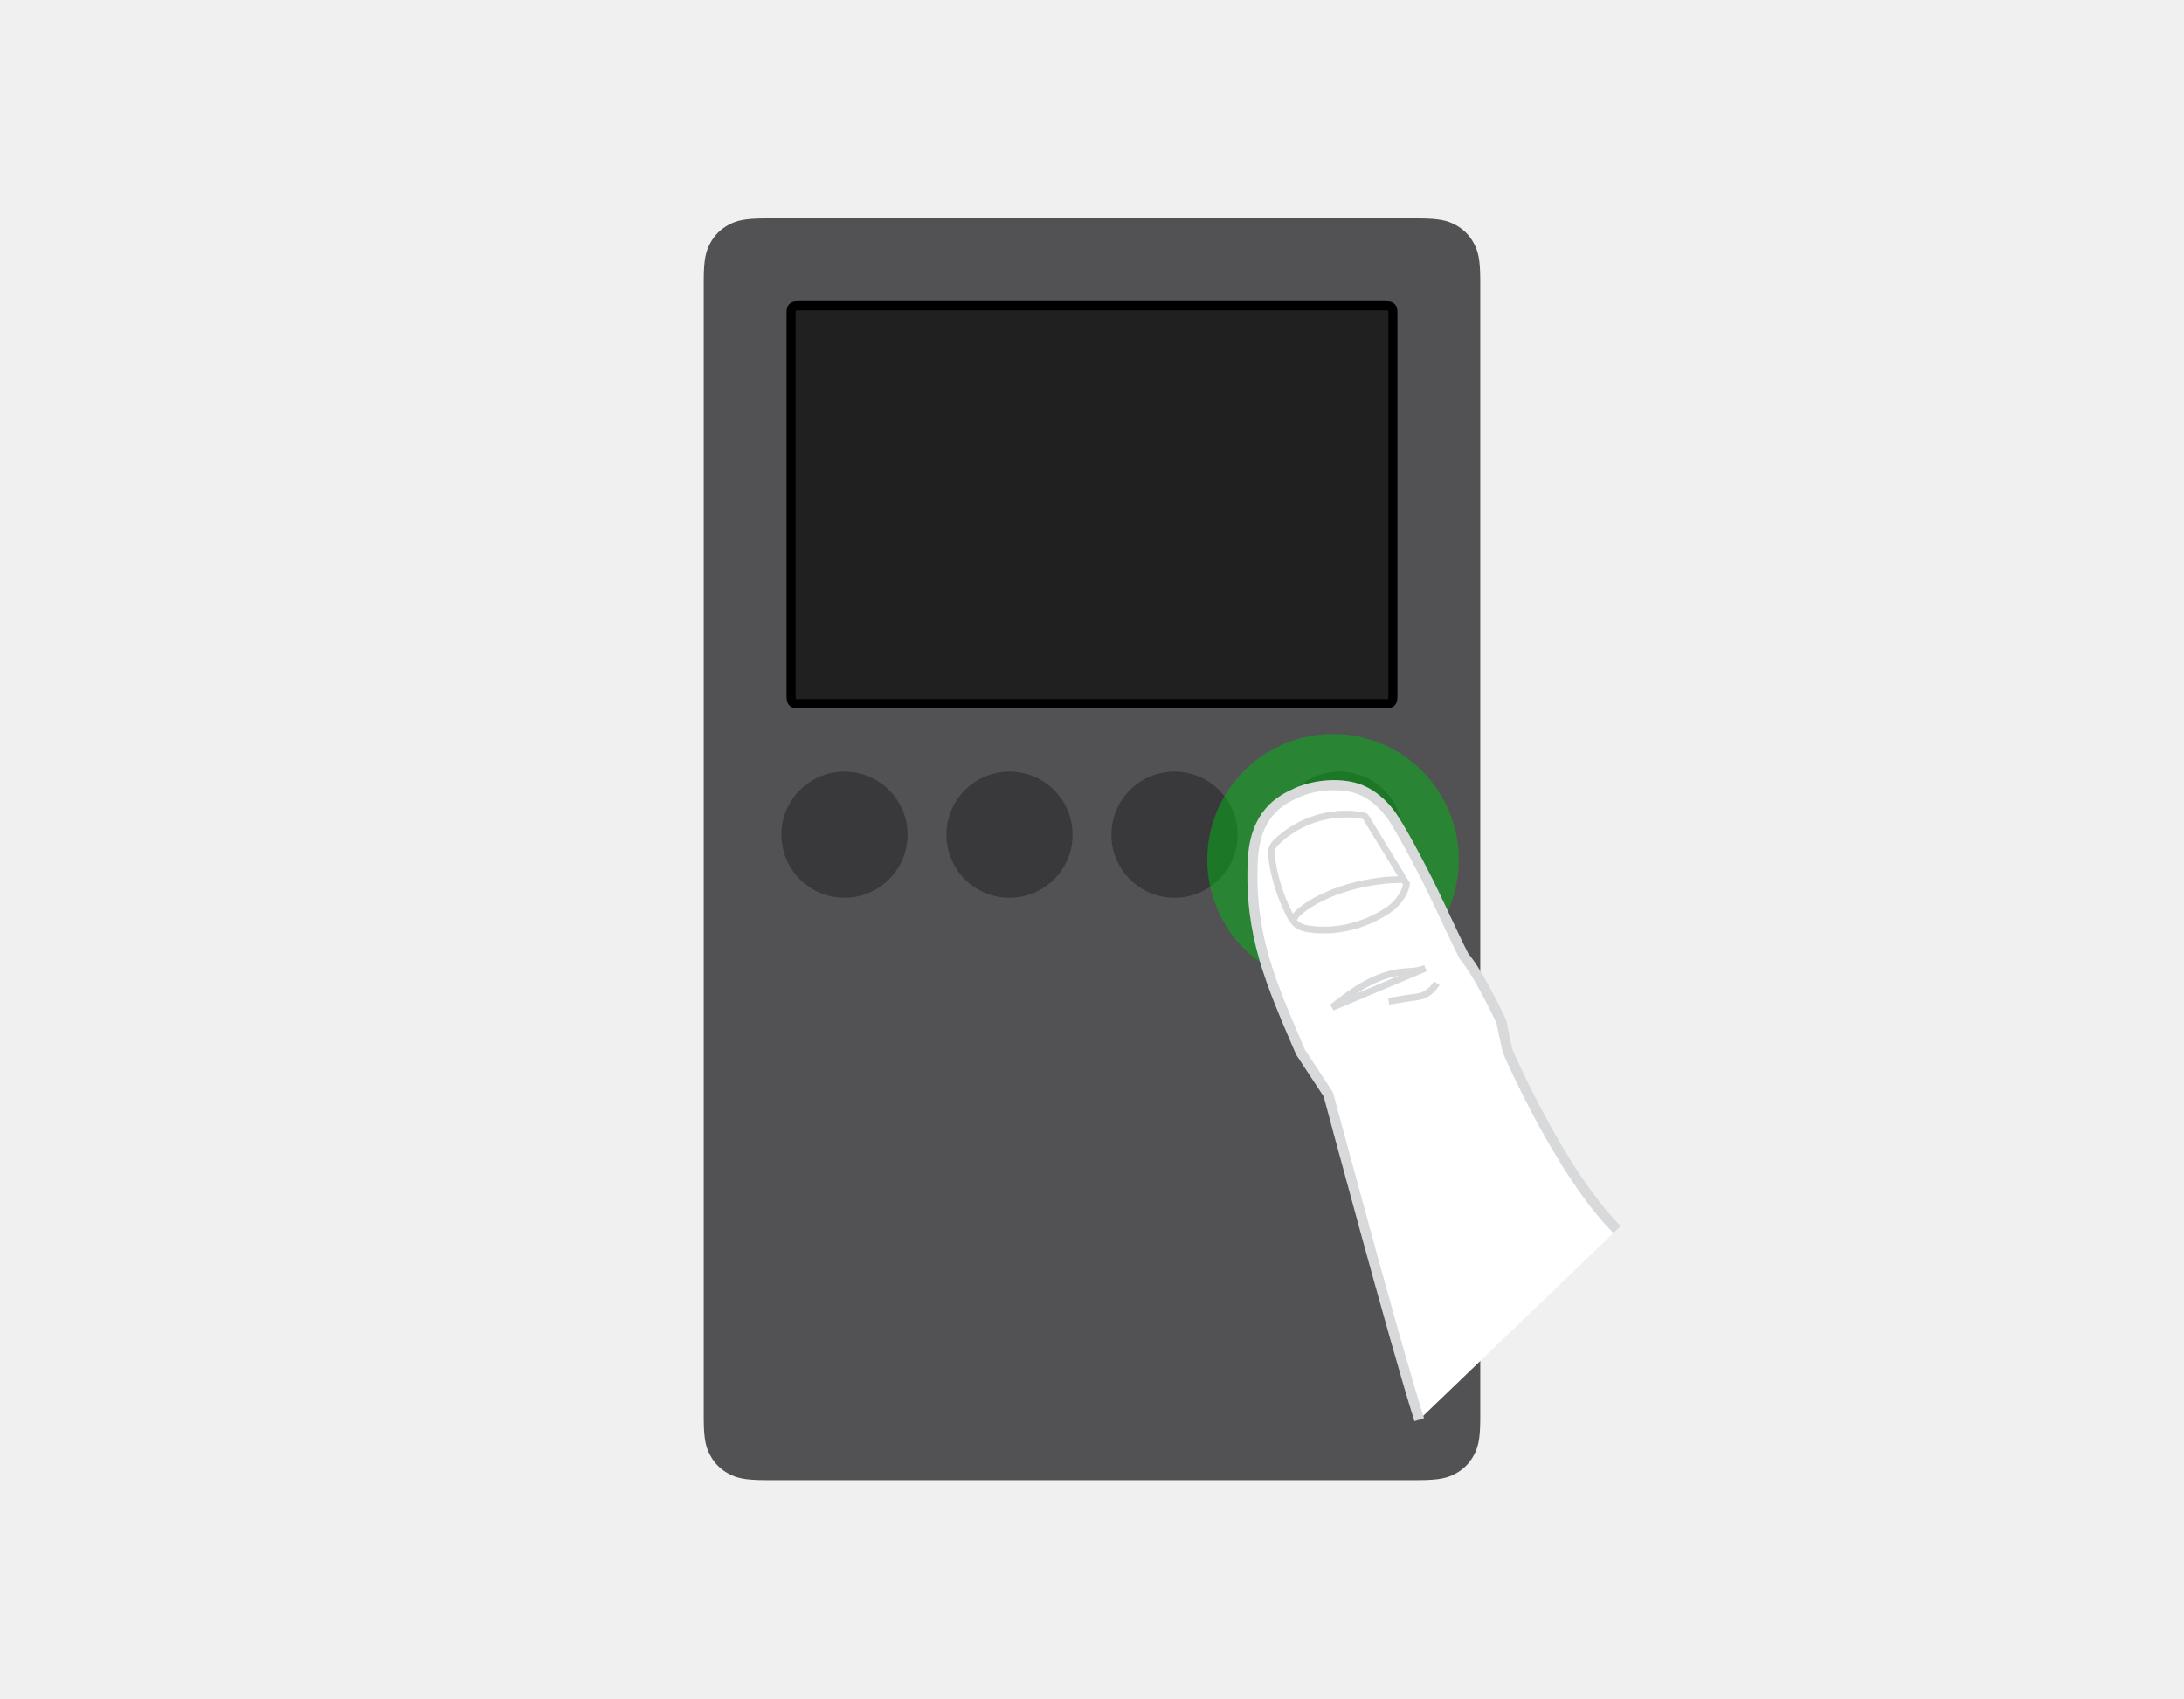
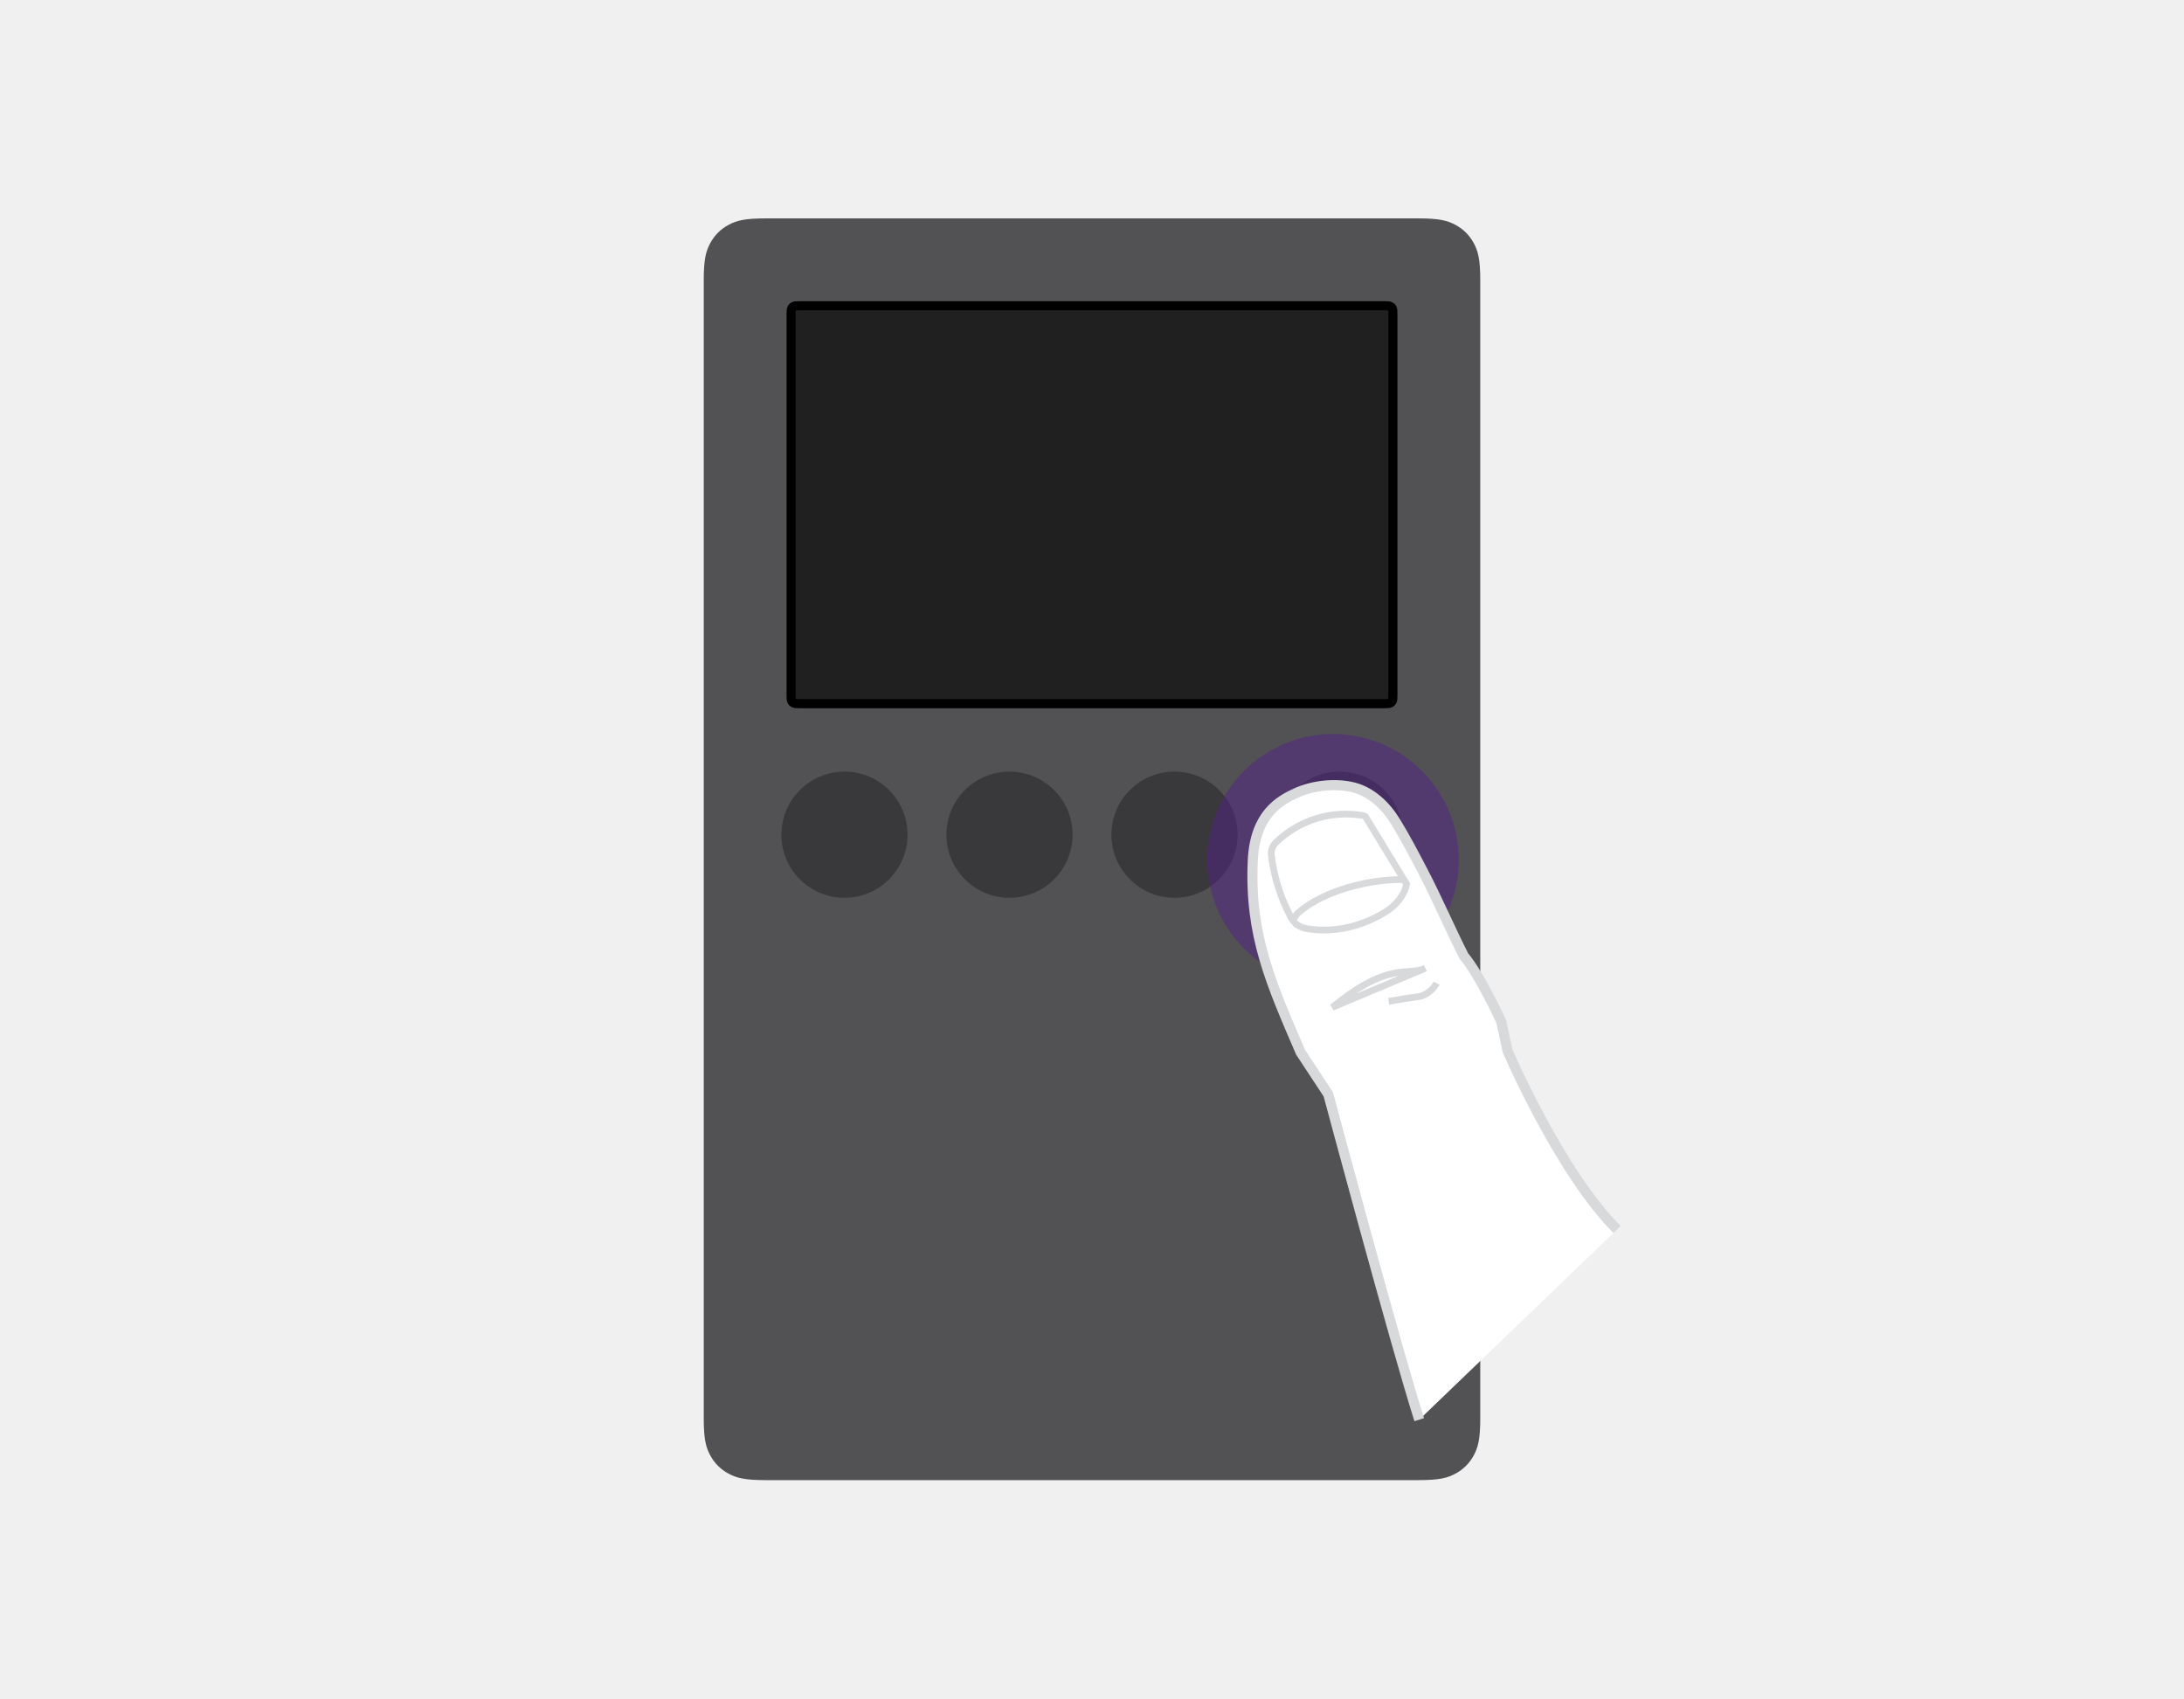
<svg xmlns="http://www.w3.org/2000/svg" width="360" height="280" viewBox="0 0 360 280" fill="none">
  <path fill-rule="evenodd" clip-rule="evenodd" d="M126.256 36H233.744C237.311 36 238.604 36.371 239.907 37.069C241.211 37.766 242.234 38.789 242.931 40.093C243.629 41.396 244 42.69 244 46.255V233.744C244 237.311 243.629 238.604 242.931 239.907C242.234 241.211 241.211 242.234 239.907 242.931C238.604 243.629 237.311 244 233.744 244H126.256C122.689 244 121.396 243.629 120.093 242.931C118.789 242.234 117.766 241.211 117.069 239.907C116.371 238.604 116 237.311 116 233.744V46.255C116 42.69 116.371 41.396 117.069 40.093C117.766 38.789 118.789 37.766 120.093 37.069C121.396 36.371 122.689 36 126.256 36Z" fill="#525254" />
  <path d="M139.2 147.999C144.943 147.999 149.6 143.343 149.6 137.599C149.6 131.855 144.943 127.199 139.2 127.199C133.456 127.199 128.8 131.855 128.8 137.599C128.8 143.343 133.456 147.999 139.2 147.999Z" fill="#39393B" />
  <path d="M166.4 147.999C172.144 147.999 176.8 143.343 176.8 137.599C176.8 131.855 172.144 127.199 166.4 127.199C160.656 127.199 156 131.855 156 137.599C156 143.343 160.656 147.999 166.4 147.999Z" fill="#39393B" />
  <path d="M193.6 147.999C199.344 147.999 204 143.343 204 137.599C204 131.855 199.344 127.199 193.6 127.199C187.856 127.199 183.2 131.855 183.2 137.599C183.2 143.343 187.856 147.999 193.6 147.999Z" fill="#39393B" />
  <path d="M220.8 147.999C226.544 147.999 231.2 143.343 231.2 137.599C231.2 131.855 226.544 127.199 220.8 127.199C215.056 127.199 210.4 131.855 210.4 137.599C210.4 143.343 215.056 147.999 220.8 147.999Z" fill="#39393B" />
  <path fill-rule="evenodd" clip-rule="evenodd" d="M228.242 50.401C228.772 50.402 229.001 50.416 229.217 50.532C229.325 50.59 229.41 50.675 229.468 50.783C229.592 51.014 229.6 51.261 229.6 51.877V114.524C229.6 115.141 229.592 115.387 229.468 115.618C229.41 115.726 229.325 115.811 229.217 115.869C228.986 115.993 228.74 116.001 228.123 116.001H131.876C131.26 116.001 131.013 115.993 130.782 115.869C130.674 115.811 130.589 115.726 130.531 115.618C130.407 115.387 130.4 115.141 130.4 114.524L130.4 51.759C130.401 51.228 130.416 50.999 130.531 50.783C130.589 50.675 130.674 50.59 130.782 50.532C131.013 50.408 131.26 50.401 131.876 50.401L228.242 50.401Z" fill="#202021" stroke="black" stroke-width="1.5" />
-   <path d="M219.73 162.46C231.179 162.46 240.46 153.179 240.46 141.73C240.46 130.281 231.179 121 219.73 121C208.281 121 199 130.281 199 141.73C199 153.179 208.281 162.46 219.73 162.46Z" fill="#00B812" fill-opacity="0.5" />
+   <path d="M219.73 162.46C231.179 162.46 240.46 153.179 240.46 141.73C240.46 130.281 231.179 121 219.73 121C208.281 121 199 130.281 199 141.73C199 153.179 208.281 162.46 219.73 162.46Z" fill="#532289" fill-opacity="0.5" />
  <path d="M266.544 202.683C257.069 193.208 248.499 173.245 248.499 173.245L247.466 168.409C247.466 168.409 243.931 160.722 241.302 157.613C238.968 152.996 236.925 148.202 234.537 143.621C233.117 140.894 231.614 138.018 230.011 135.411C228.408 132.803 226.014 130.522 223.044 129.789C220.154 129.074 216.478 129.459 213.762 130.677C210.947 131.942 206.872 134.182 206.504 141.835C205.926 154.159 209.491 162.095 214.385 173.463L218.952 180.409C218.952 180.409 229.972 221.573 233.939 234.032" fill="white" />
  <path d="M266.544 202.683C257.069 193.208 248.499 173.245 248.499 173.245L247.466 168.409C247.466 168.409 243.931 160.722 241.302 157.613C238.968 152.996 236.925 148.202 234.537 143.621C233.117 140.894 231.614 138.018 230.011 135.411C228.408 132.803 226.014 130.522 223.044 129.789C220.154 129.074 216.478 129.459 213.762 130.677C210.947 131.942 206.872 134.182 206.504 141.835C205.926 154.159 209.491 162.095 214.385 173.463L218.952 180.409C218.952 180.409 229.972 221.573 233.939 234.032" stroke="#D8D9DA" stroke-width="1.661" />
  <path d="M213.36 151.56C213.383 151.053 213.787 150.652 214.172 150.322C218.398 146.727 225.953 144.88 231.5 145" stroke="#D8D9DA" stroke-width="1.107" />
  <path d="M228.904 165.068C230.152 164.88 230.73 164.747 231.976 164.558C232.621 164.462 233.95 164.356 234.545 164.093C235.507 163.694 236.307 162.984 236.818 162.076M212.6 150.845C211.001 147.754 209.972 144.404 209.559 140.955C209.466 140.181 209.765 139.417 210.33 138.879L210.459 138.757C214.257 135.137 219.55 133.539 224.718 134.451V134.451C224.897 134.482 225.054 134.59 225.149 134.745L231.84 145.708C231.591 147.43 230.18 149.149 228.726 150.101C224.923 152.592 220.287 153.796 215.788 153.146C215.052 153.082 214.345 152.827 213.737 152.407C213.253 151.972 212.865 151.44 212.6 150.845ZM219.606 166.064C223.01 163.31 226.803 160.667 231.162 160.226C232.444 160.096 233.786 160.154 234.955 159.615L219.606 166.064Z" stroke="#D8D9DA" stroke-width="1.107" />
</svg>
